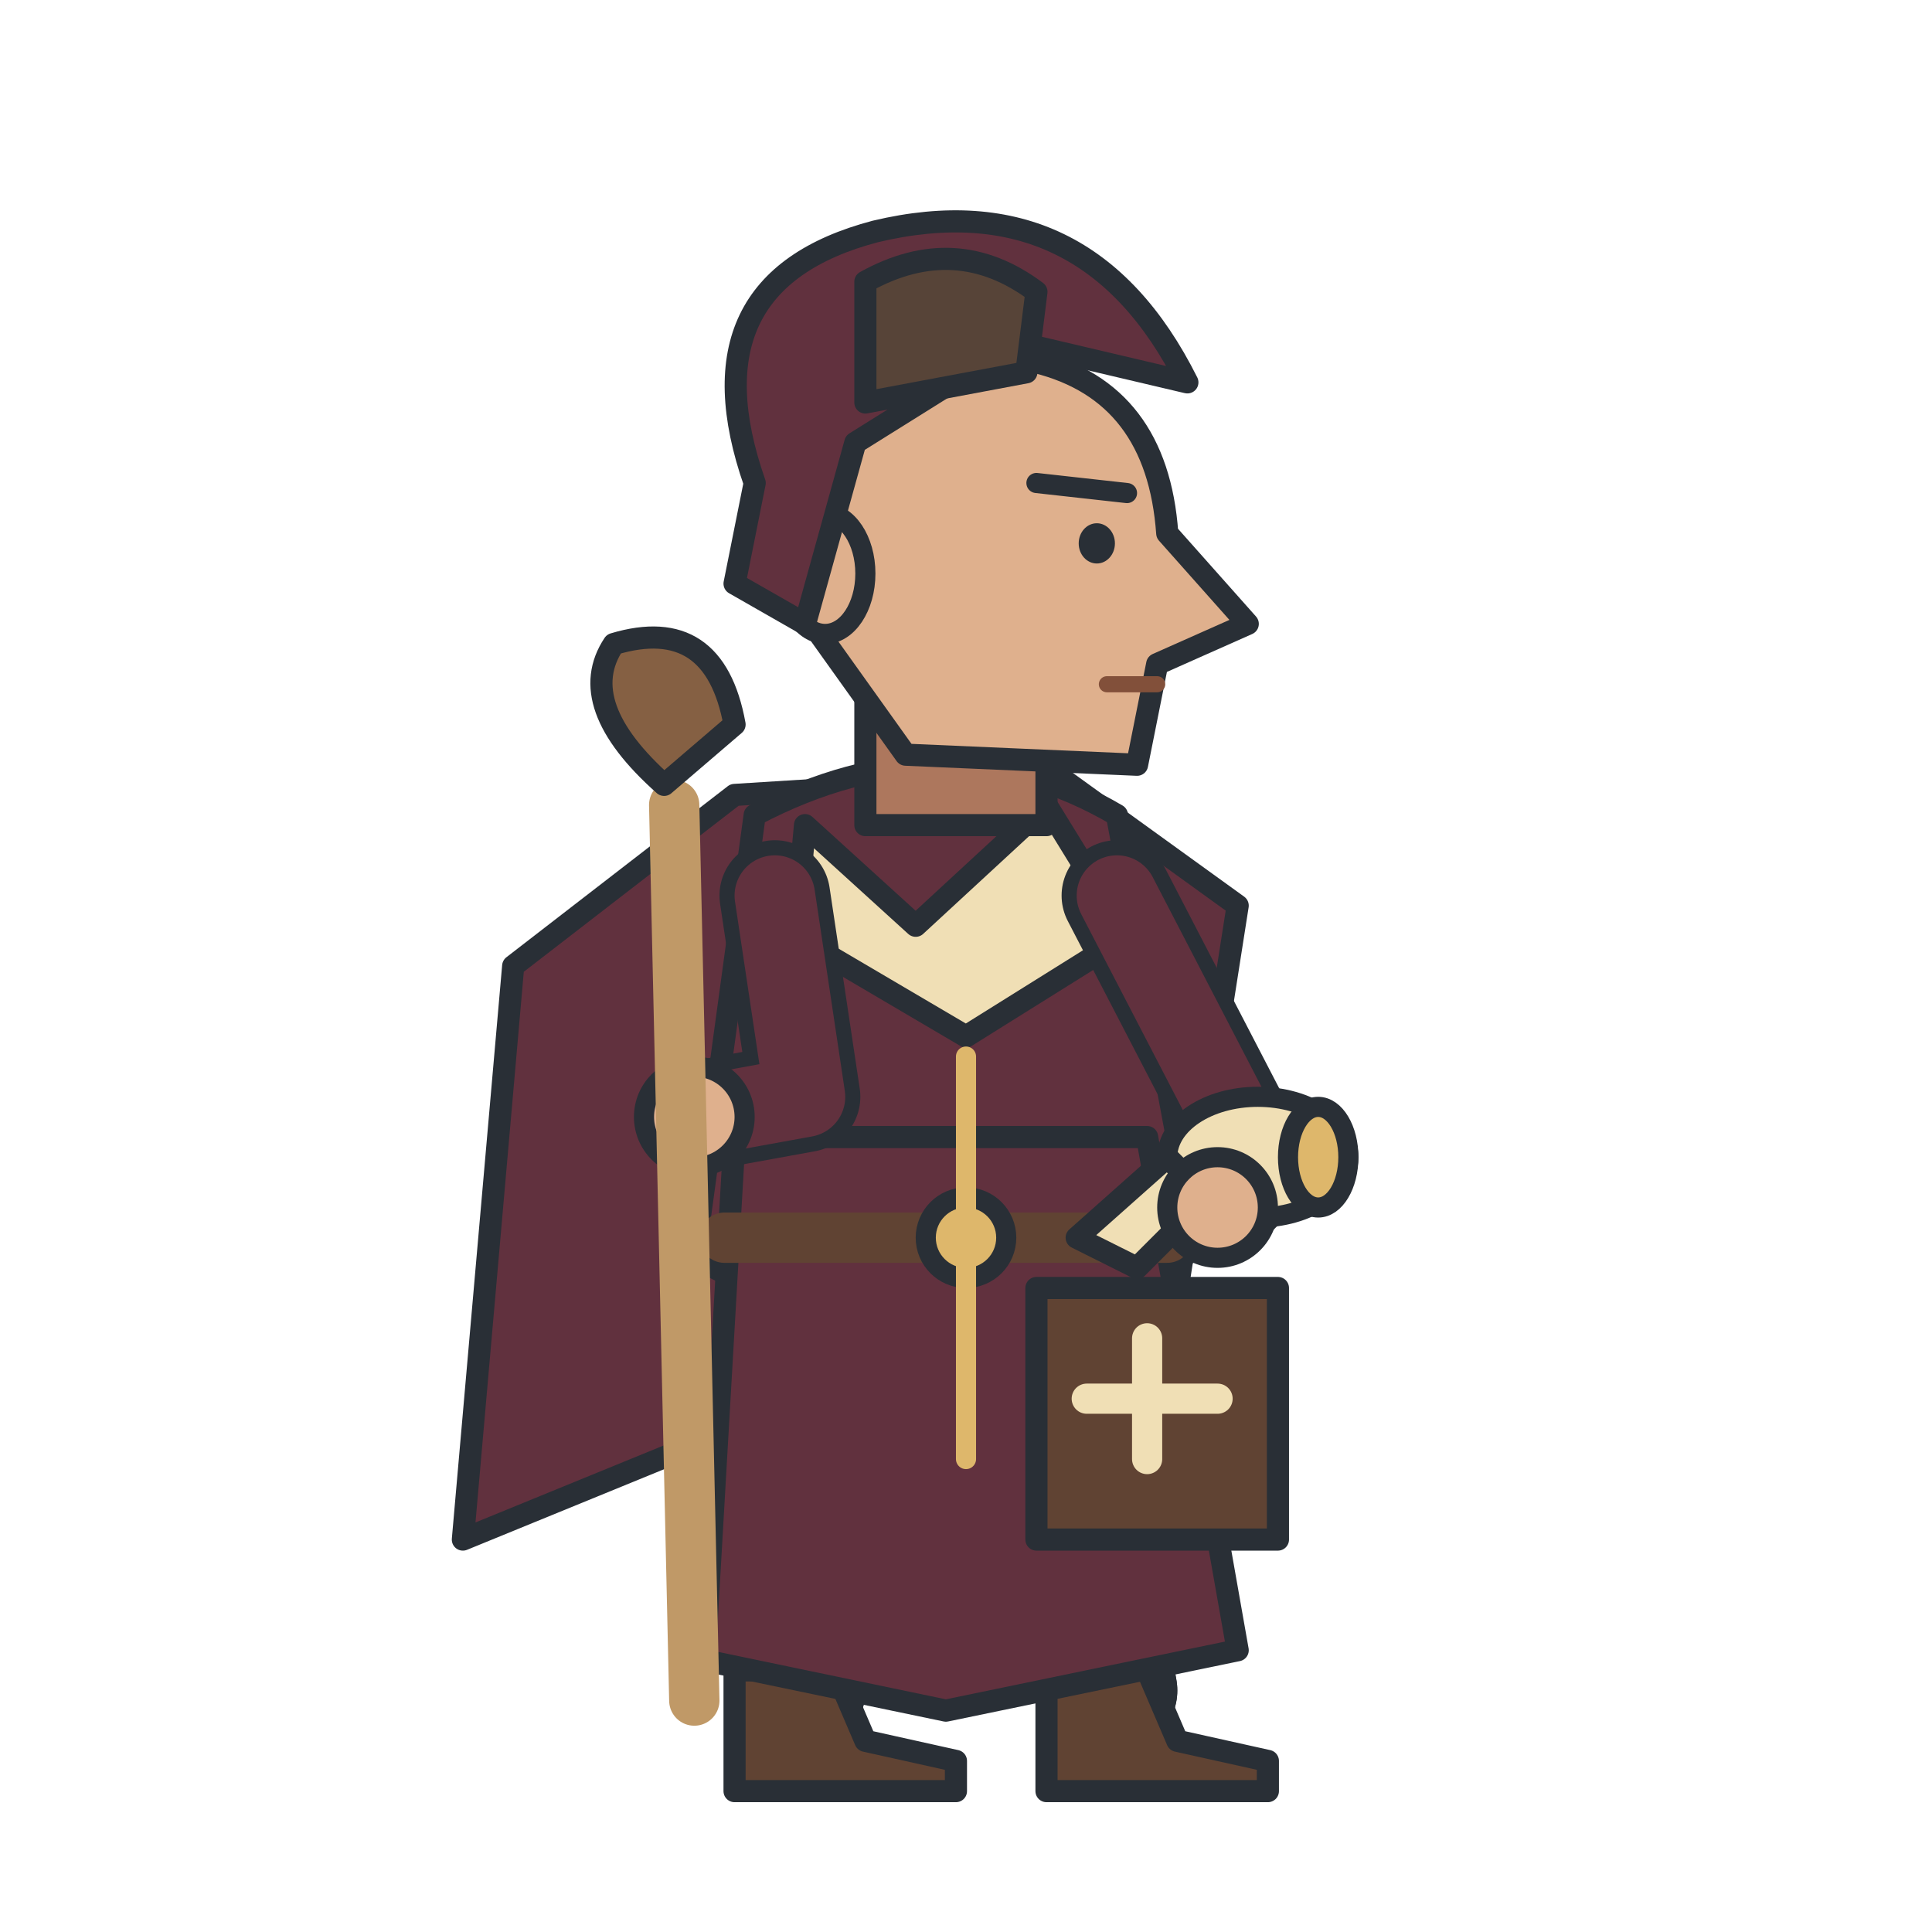
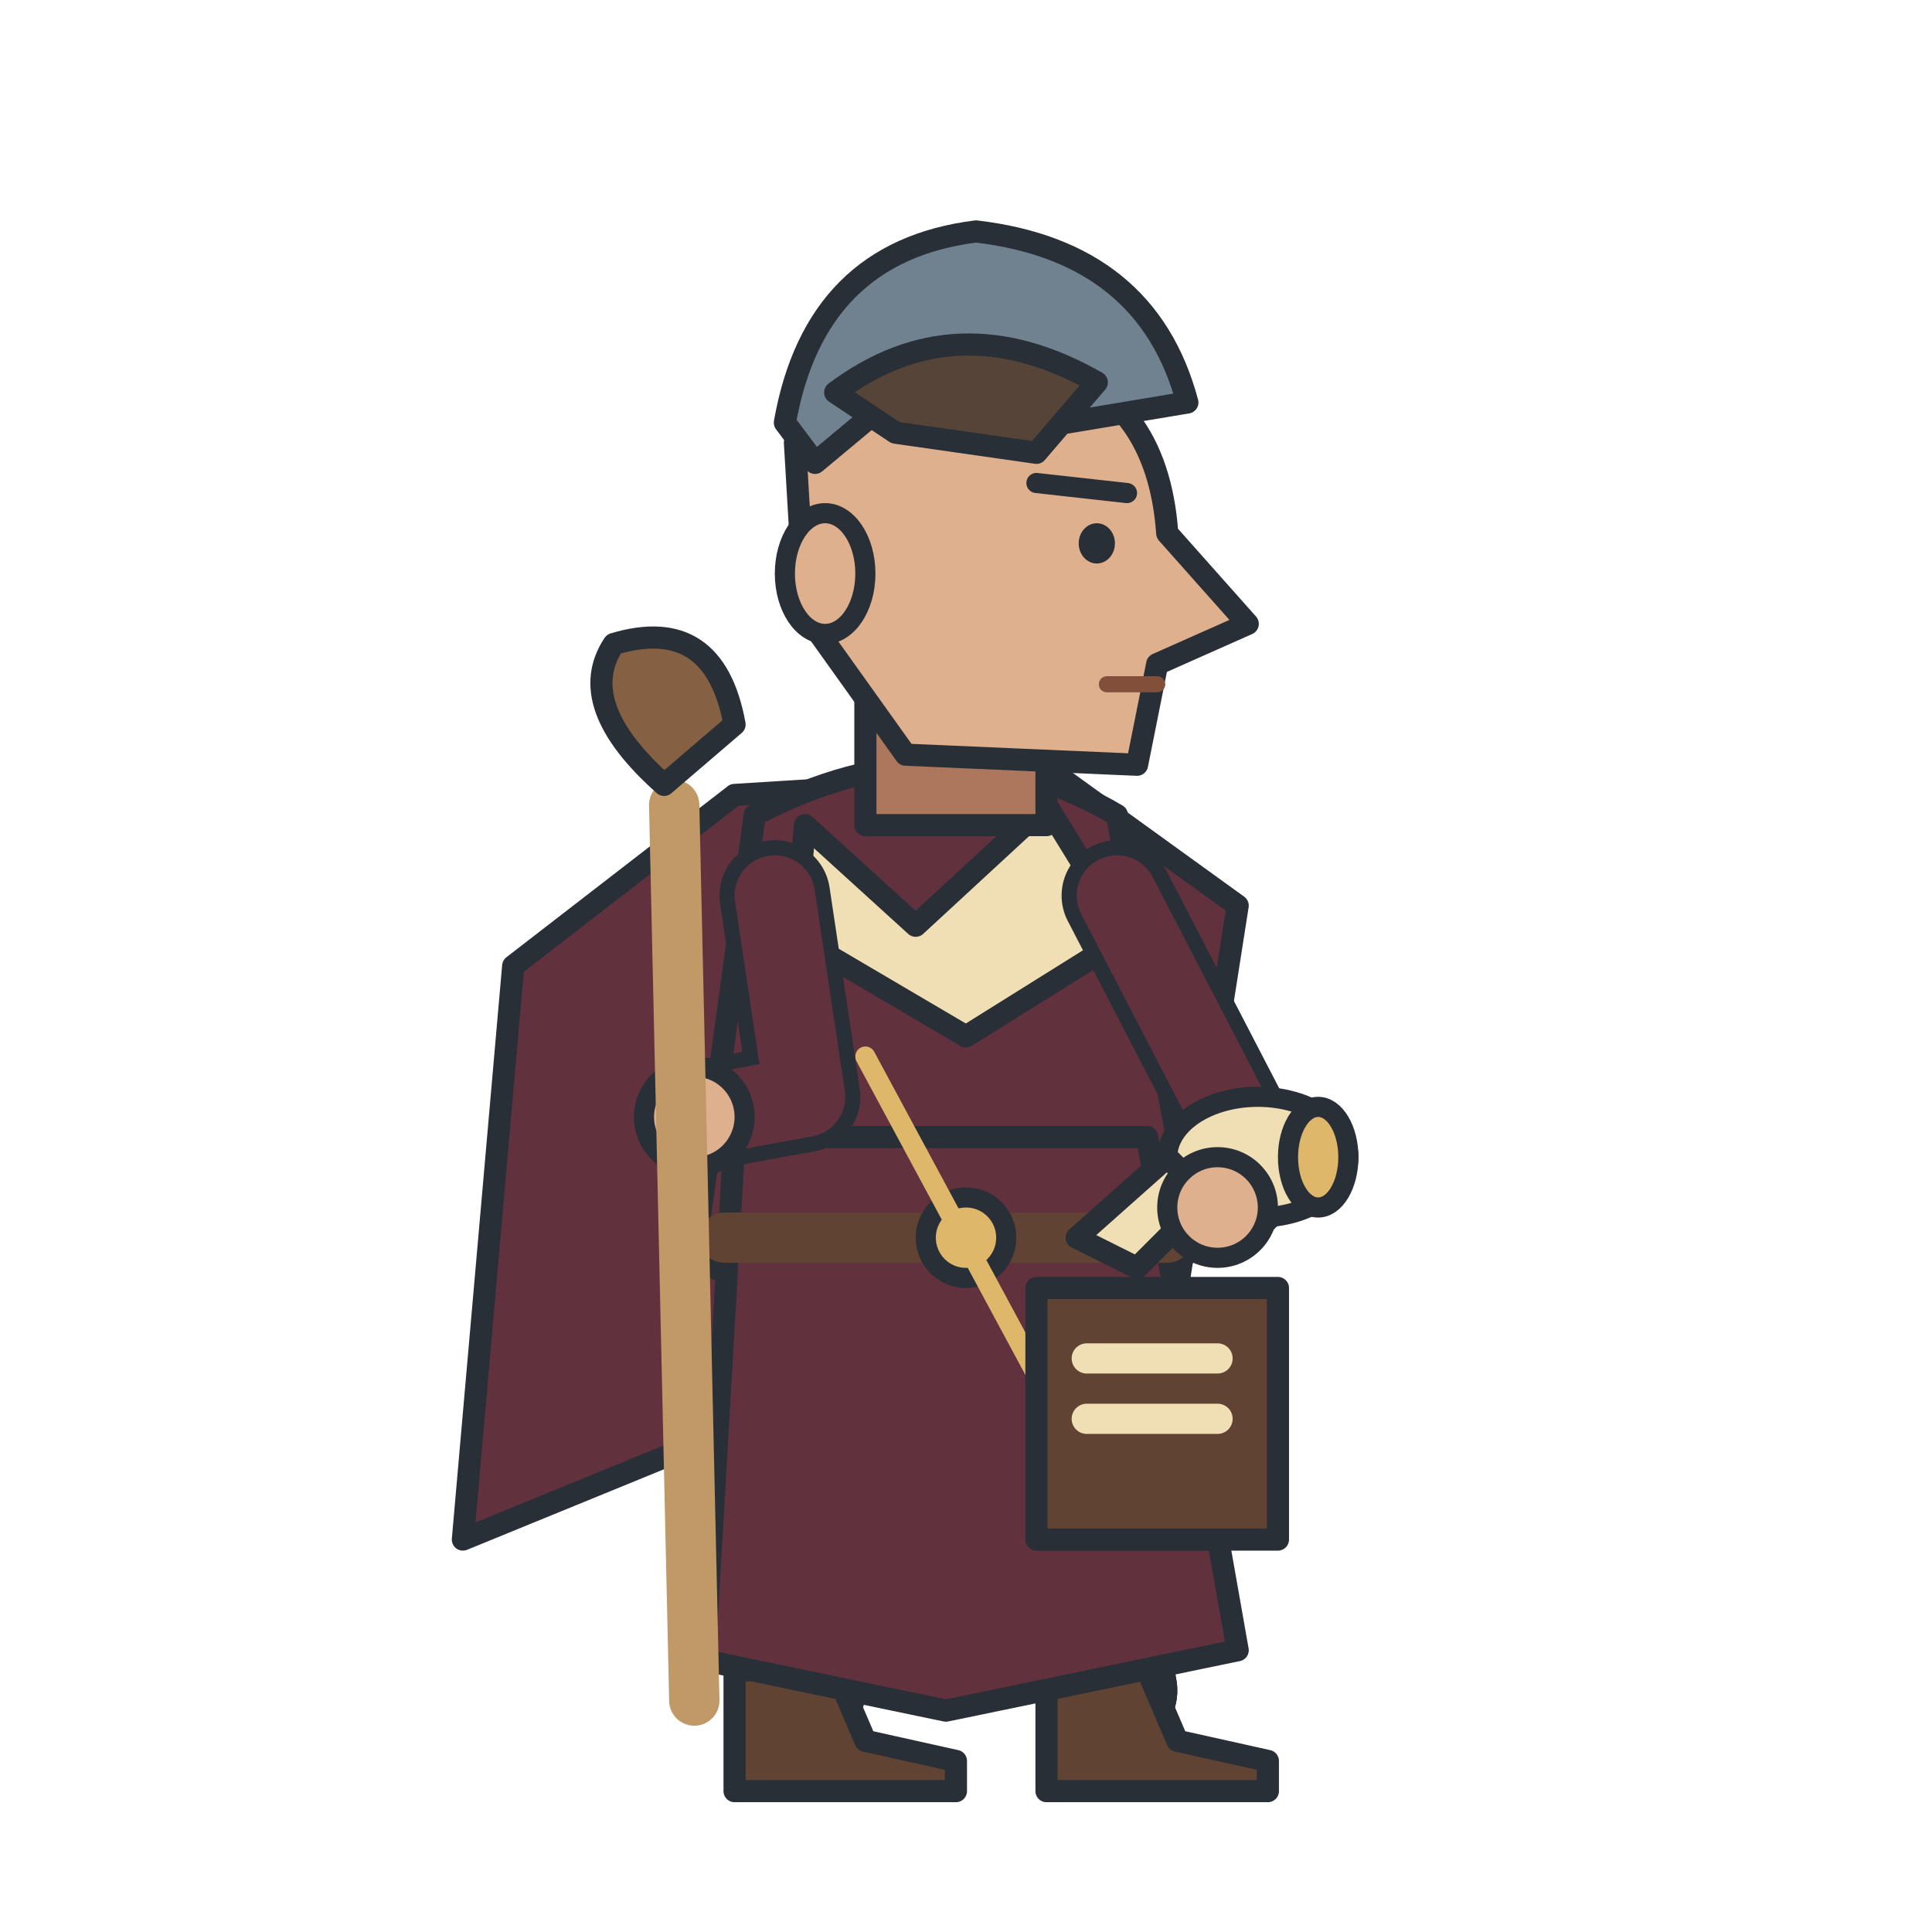
<svg xmlns="http://www.w3.org/2000/svg" width="192" height="192" viewBox="0 0 192 192">
  <path d="M89 123L81 148 80 168" fill="none" stroke="#292f36" stroke-width="12" stroke-linejoin="round" stroke-linecap="round" />
  <path d="M89 123L81 148 80 168" fill="none" stroke="#61313e" stroke-width="9" stroke-linejoin="round" stroke-linecap="round" />
  <path d="M81 155L80 168" fill="none" stroke="#292f36" stroke-width="12" stroke-linejoin="round" stroke-linecap="round" />
  <path d="M81 155L80 168" fill="none" stroke="#604333" stroke-width="9" stroke-linejoin="round" stroke-linecap="round" />
  <g transform="translate(80 176) rotate(0 0 0)">
    <path d="M-7-10h10l3 7 9 2v3H-7z" fill="#604333" stroke="#292f36" stroke-width="2.2" stroke-linejoin="round" stroke-linecap="round" />
  </g>
  <path d="M101 123L108 148 111 168" fill="none" stroke="#292f36" stroke-width="12" stroke-linejoin="round" stroke-linecap="round" />
  <path d="M101 123L108 148 111 168" fill="none" stroke="#a34548" stroke-width="9" stroke-linejoin="round" stroke-linecap="round" />
  <path d="M108 155L111 168" fill="none" stroke="#292f36" stroke-width="12" stroke-linejoin="round" stroke-linecap="round" />
  <path d="M108 155L111 168" fill="none" stroke="#604333" stroke-width="9" stroke-linejoin="round" stroke-linecap="round" />
  <g transform="translate(111 176) rotate(0 0 0)">
    <path d="M-7-10h10l3 7 9 2v3H-7z" fill="#604333" stroke="#292f36" stroke-width="2.2" stroke-linejoin="round" stroke-linecap="round" />
  </g>
  <g transform="translate(0 0)">
    <path d="M73 79L51 96l-5 57 22-9 18 13 29-16 8-51-18-13z" fill="#61313e" stroke="#292f36" stroke-width="2.2" stroke-linejoin="round" stroke-linecap="round" />
    <path d="M75 81q19-10 36 0l8 43-24 14-26-13z" fill="#61313e" stroke="#292f36" stroke-width="2.2" stroke-linejoin="round" stroke-linecap="round" />
    <path d="M73 113h41l9 51-29 6-24-5z" fill="#61313e" stroke="#292f36" stroke-width="2.2" stroke-linejoin="round" stroke-linecap="round" />
    <path d="M72 123h44" fill="none" stroke="#604333" stroke-width="5" stroke-linejoin="round" stroke-linecap="round" />
    <ellipse cx="96" cy="123" rx="4" ry="4" fill="#deb76b" stroke="#292f36" stroke-width="2" />
    <path d="M80 82l11 10 13-12 8 13-16 10-17-10z" fill="#f0dfb5" stroke="#292f36" stroke-width="2.2" stroke-linejoin="round" stroke-linecap="round" />
-     <path d="M96 105v40" fill="none" stroke="#deb76b" stroke-width="2" stroke-linejoin="round" stroke-linecap="round" />
+     <path d="M86 105l21 39" fill="none" stroke="#deb76b" stroke-width="2" stroke-linejoin="round" stroke-linecap="round" />
    <path d="M103 128h24v25h-24z" fill="#604333" stroke="#292f36" stroke-width="2.2" stroke-linejoin="round" stroke-linecap="round" />
-     <path d="M108 139h13M114 133v12" fill="none" stroke="#f0dfb5" stroke-width="3" stroke-linejoin="round" stroke-linecap="round" />
+     <path d="M108 135h13M108 141h13" fill="none" stroke="#f0dfb5" stroke-width="3" stroke-linejoin="round" stroke-linecap="round" />
    <path d="M86 67v15h18V66" fill="#ad775d" stroke="#292f36" stroke-width="2.2" stroke-linejoin="round" stroke-linecap="round" />
    <path d="M79 44q7-13 24-8 12 3 13 17l8 9-9 4-2 10-23-1-10-14z" fill="#dfb08d" stroke="#292f36" stroke-width="2.2" stroke-linejoin="round" stroke-linecap="round" />
    <ellipse cx="82" cy="57" rx="4" ry="6" fill="#dfb08d" stroke="#292f36" stroke-width="2" />
    <path d="M103 48l9 1" fill="none" stroke="#292f36" stroke-width="2" stroke-linejoin="round" stroke-linecap="round" />
    <ellipse cx="109" cy="54" rx="1.8" ry="2" fill="#292f36" stroke="none" stroke-width="2" />
    <path d="M110 68h5" fill="none" stroke="#82503a" stroke-width="1.6" stroke-linejoin="round" stroke-linecap="round" />
-     <path d="M75 48q-7-20 12-25 21-5 31 15l-17-4-16 10-5 18-7-4z" fill="#61313e" stroke="#292f36" stroke-width="2.2" stroke-linejoin="round" stroke-linecap="round" />
-     <path d="M86 28q9-5 17 1l-1 8-16 3z" fill="#574438" stroke="#292f36" stroke-width="2.2" stroke-linejoin="round" stroke-linecap="round" />
+     <path d="M78 42q3-17 19-19 17 2 21 17l-12 2-13-6-12 10z" fill="#70818f" stroke="#292f36" stroke-width="2.2" stroke-linejoin="round" stroke-linecap="round" />
+     <path d="M83 39q12-9 26-1l-6 7-14-2z" fill="#574438" stroke="#292f36" stroke-width="2.2" stroke-linejoin="round" stroke-linecap="round" />
    <path d="M77 89L80 109 69 111" fill="none" stroke="#292f36" stroke-width="11" stroke-linejoin="round" stroke-linecap="round" />
    <path d="M77 89L80 109 69 111" fill="none" stroke="#61313e" stroke-width="8" stroke-linejoin="round" stroke-linecap="round" />
    <ellipse cx="69" cy="111" rx="5" ry="5" fill="#dfb08d" stroke="#292f36" stroke-width="2" />
    <path d="M67 80L69 169" fill="none" stroke="#c09967" stroke-width="5" stroke-linejoin="round" stroke-linecap="round" />
    <path d="M66 78q-9-8-5-14 10-3 12 8z" fill="#856043" stroke="#292f36" stroke-width="2.2" stroke-linejoin="round" stroke-linecap="round" />
    <path d="M111 89L125 116 121 120" fill="none" stroke="#292f36" stroke-width="11" stroke-linejoin="round" stroke-linecap="round" />
    <path d="M111 89L125 116 121 120" fill="none" stroke="#61313e" stroke-width="8" stroke-linejoin="round" stroke-linecap="round" />
    <g transform="translate(121 120) rotate(0)">
      <ellipse cx="4" cy="-5" rx="9" ry="6" fill="#f0dfb5" stroke="#292f36" stroke-width="2" />
      <ellipse cx="10" cy="-5" rx="3" ry="5" fill="#deb76b" stroke="#292f36" stroke-width="2" />
      <path d="M-5-5l-9 8 6 3 7-7z" fill="#f0dfb5" stroke="#292f36" stroke-width="2.2" stroke-linejoin="round" stroke-linecap="round" />
    </g>
    <ellipse cx="121" cy="120" rx="5" ry="5" fill="#dfb08d" stroke="#292f36" stroke-width="2" />
  </g>
</svg>
